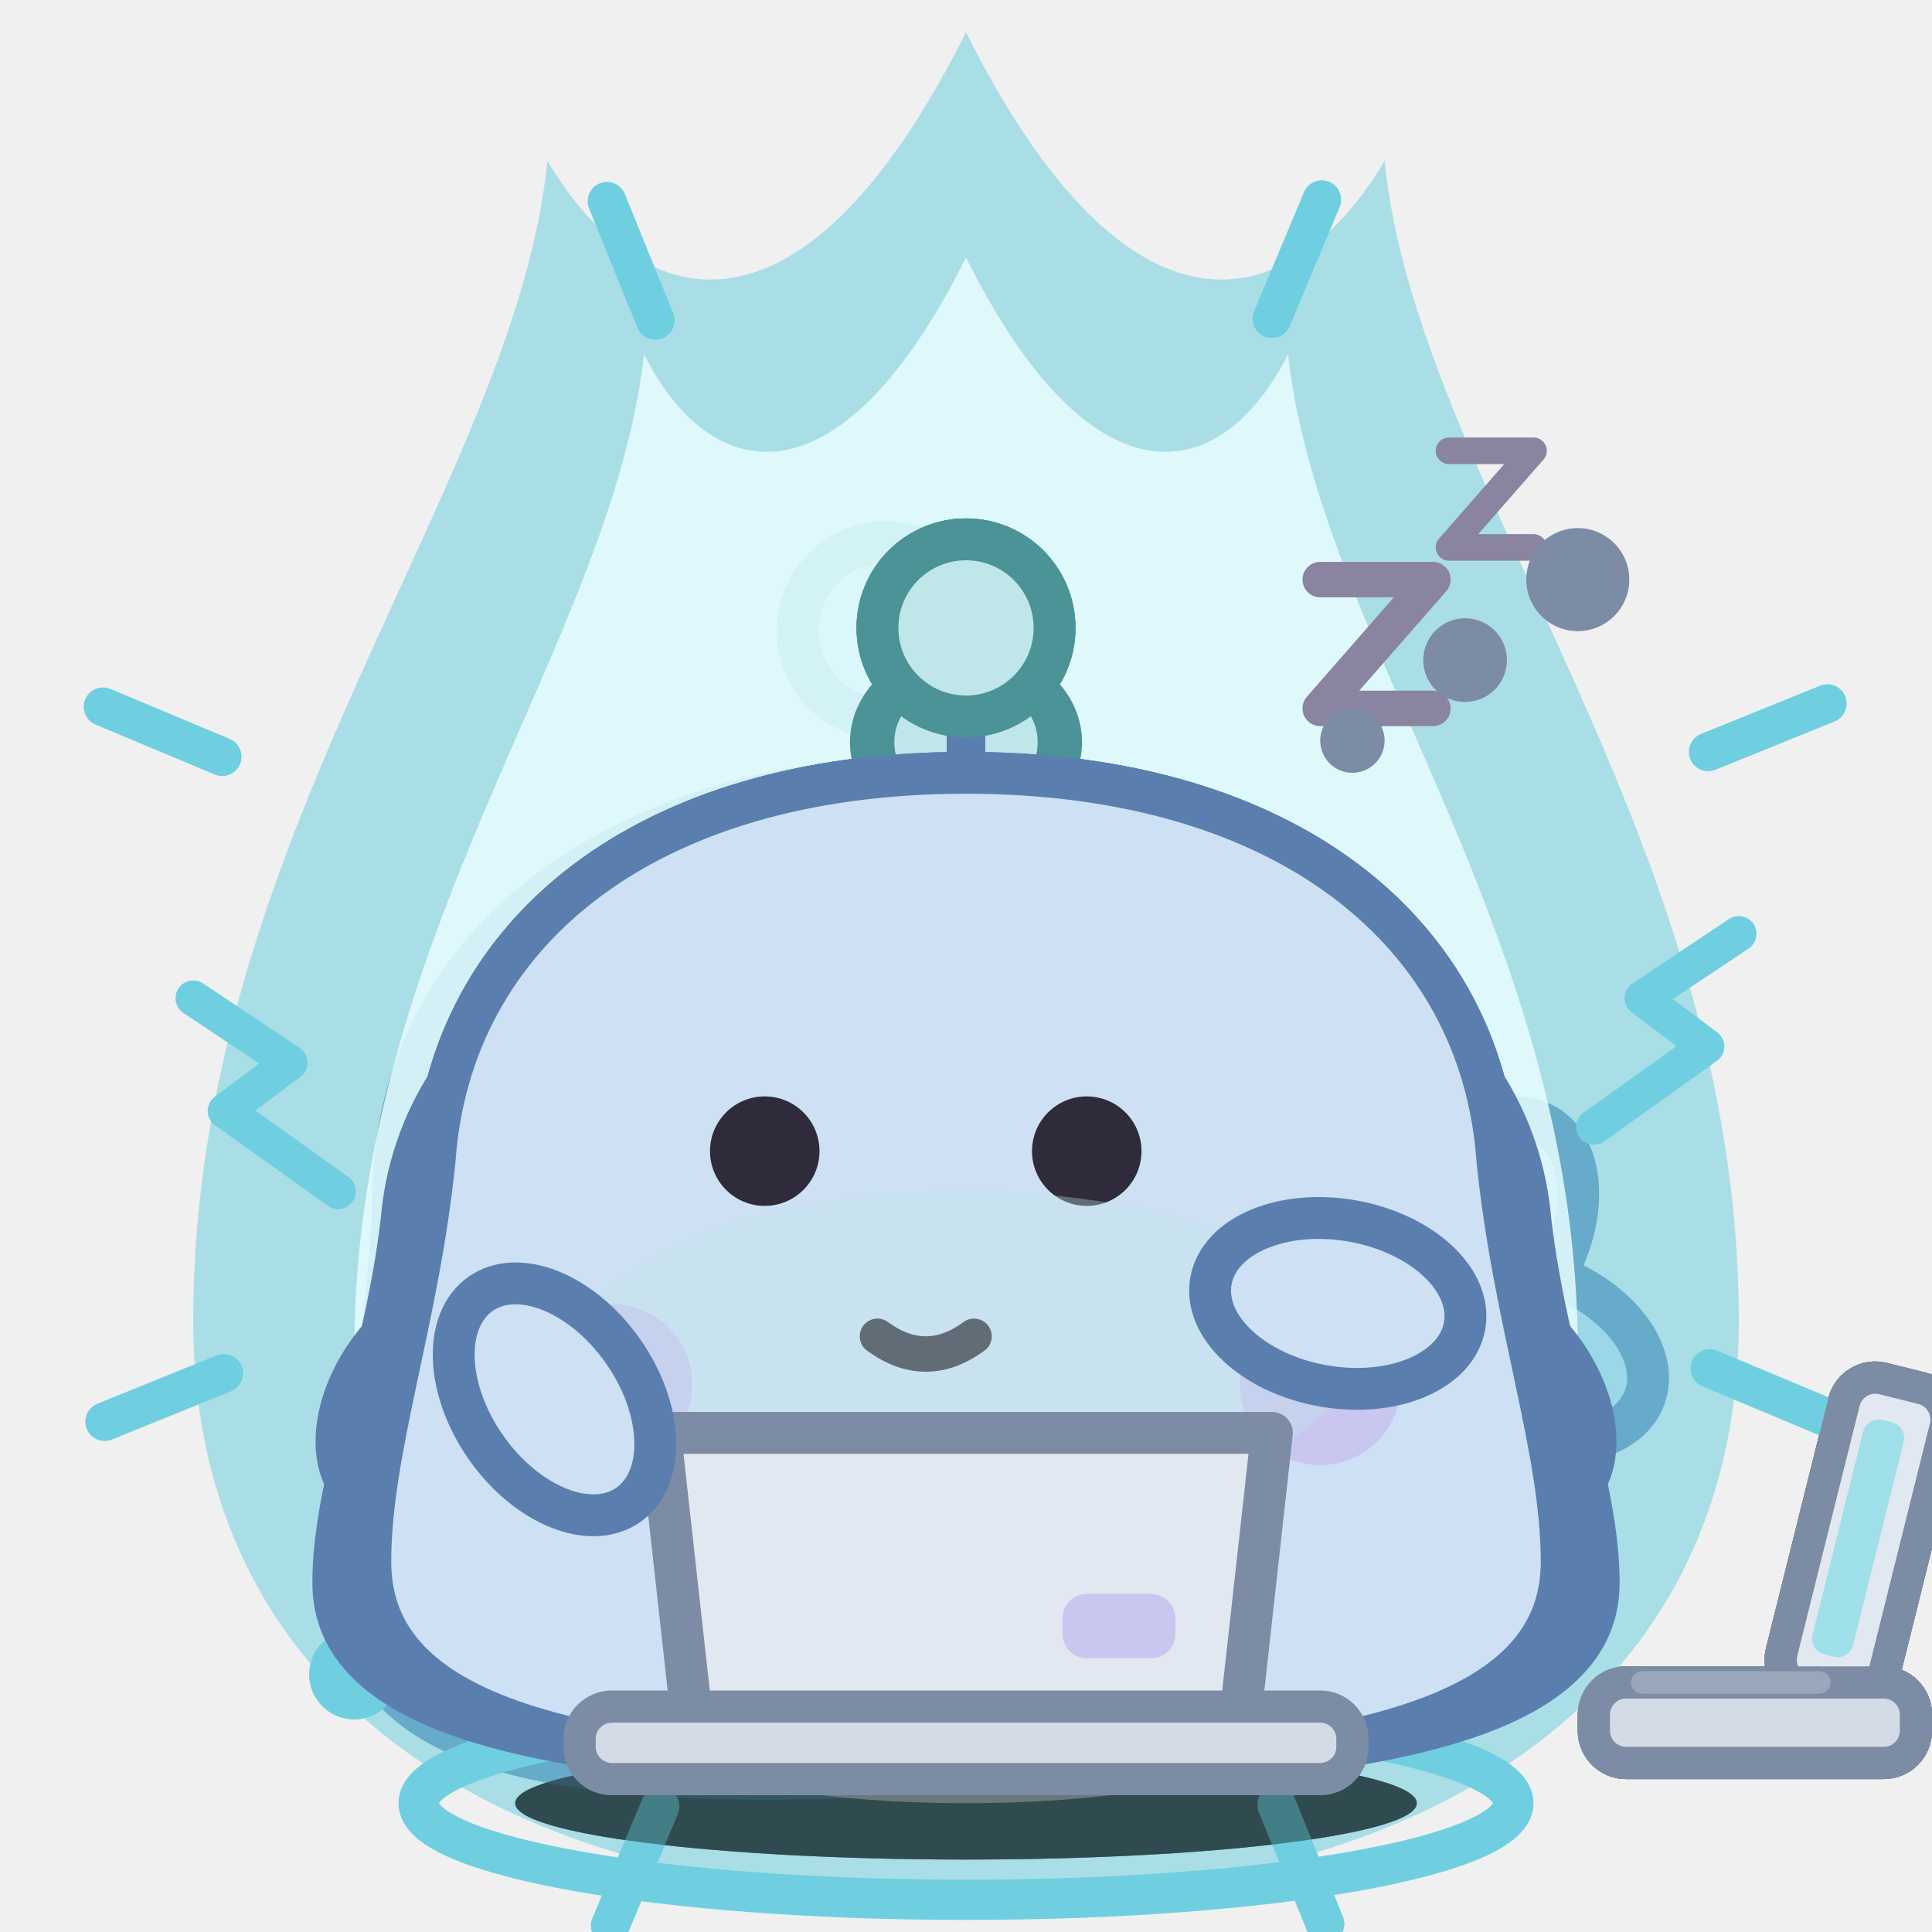
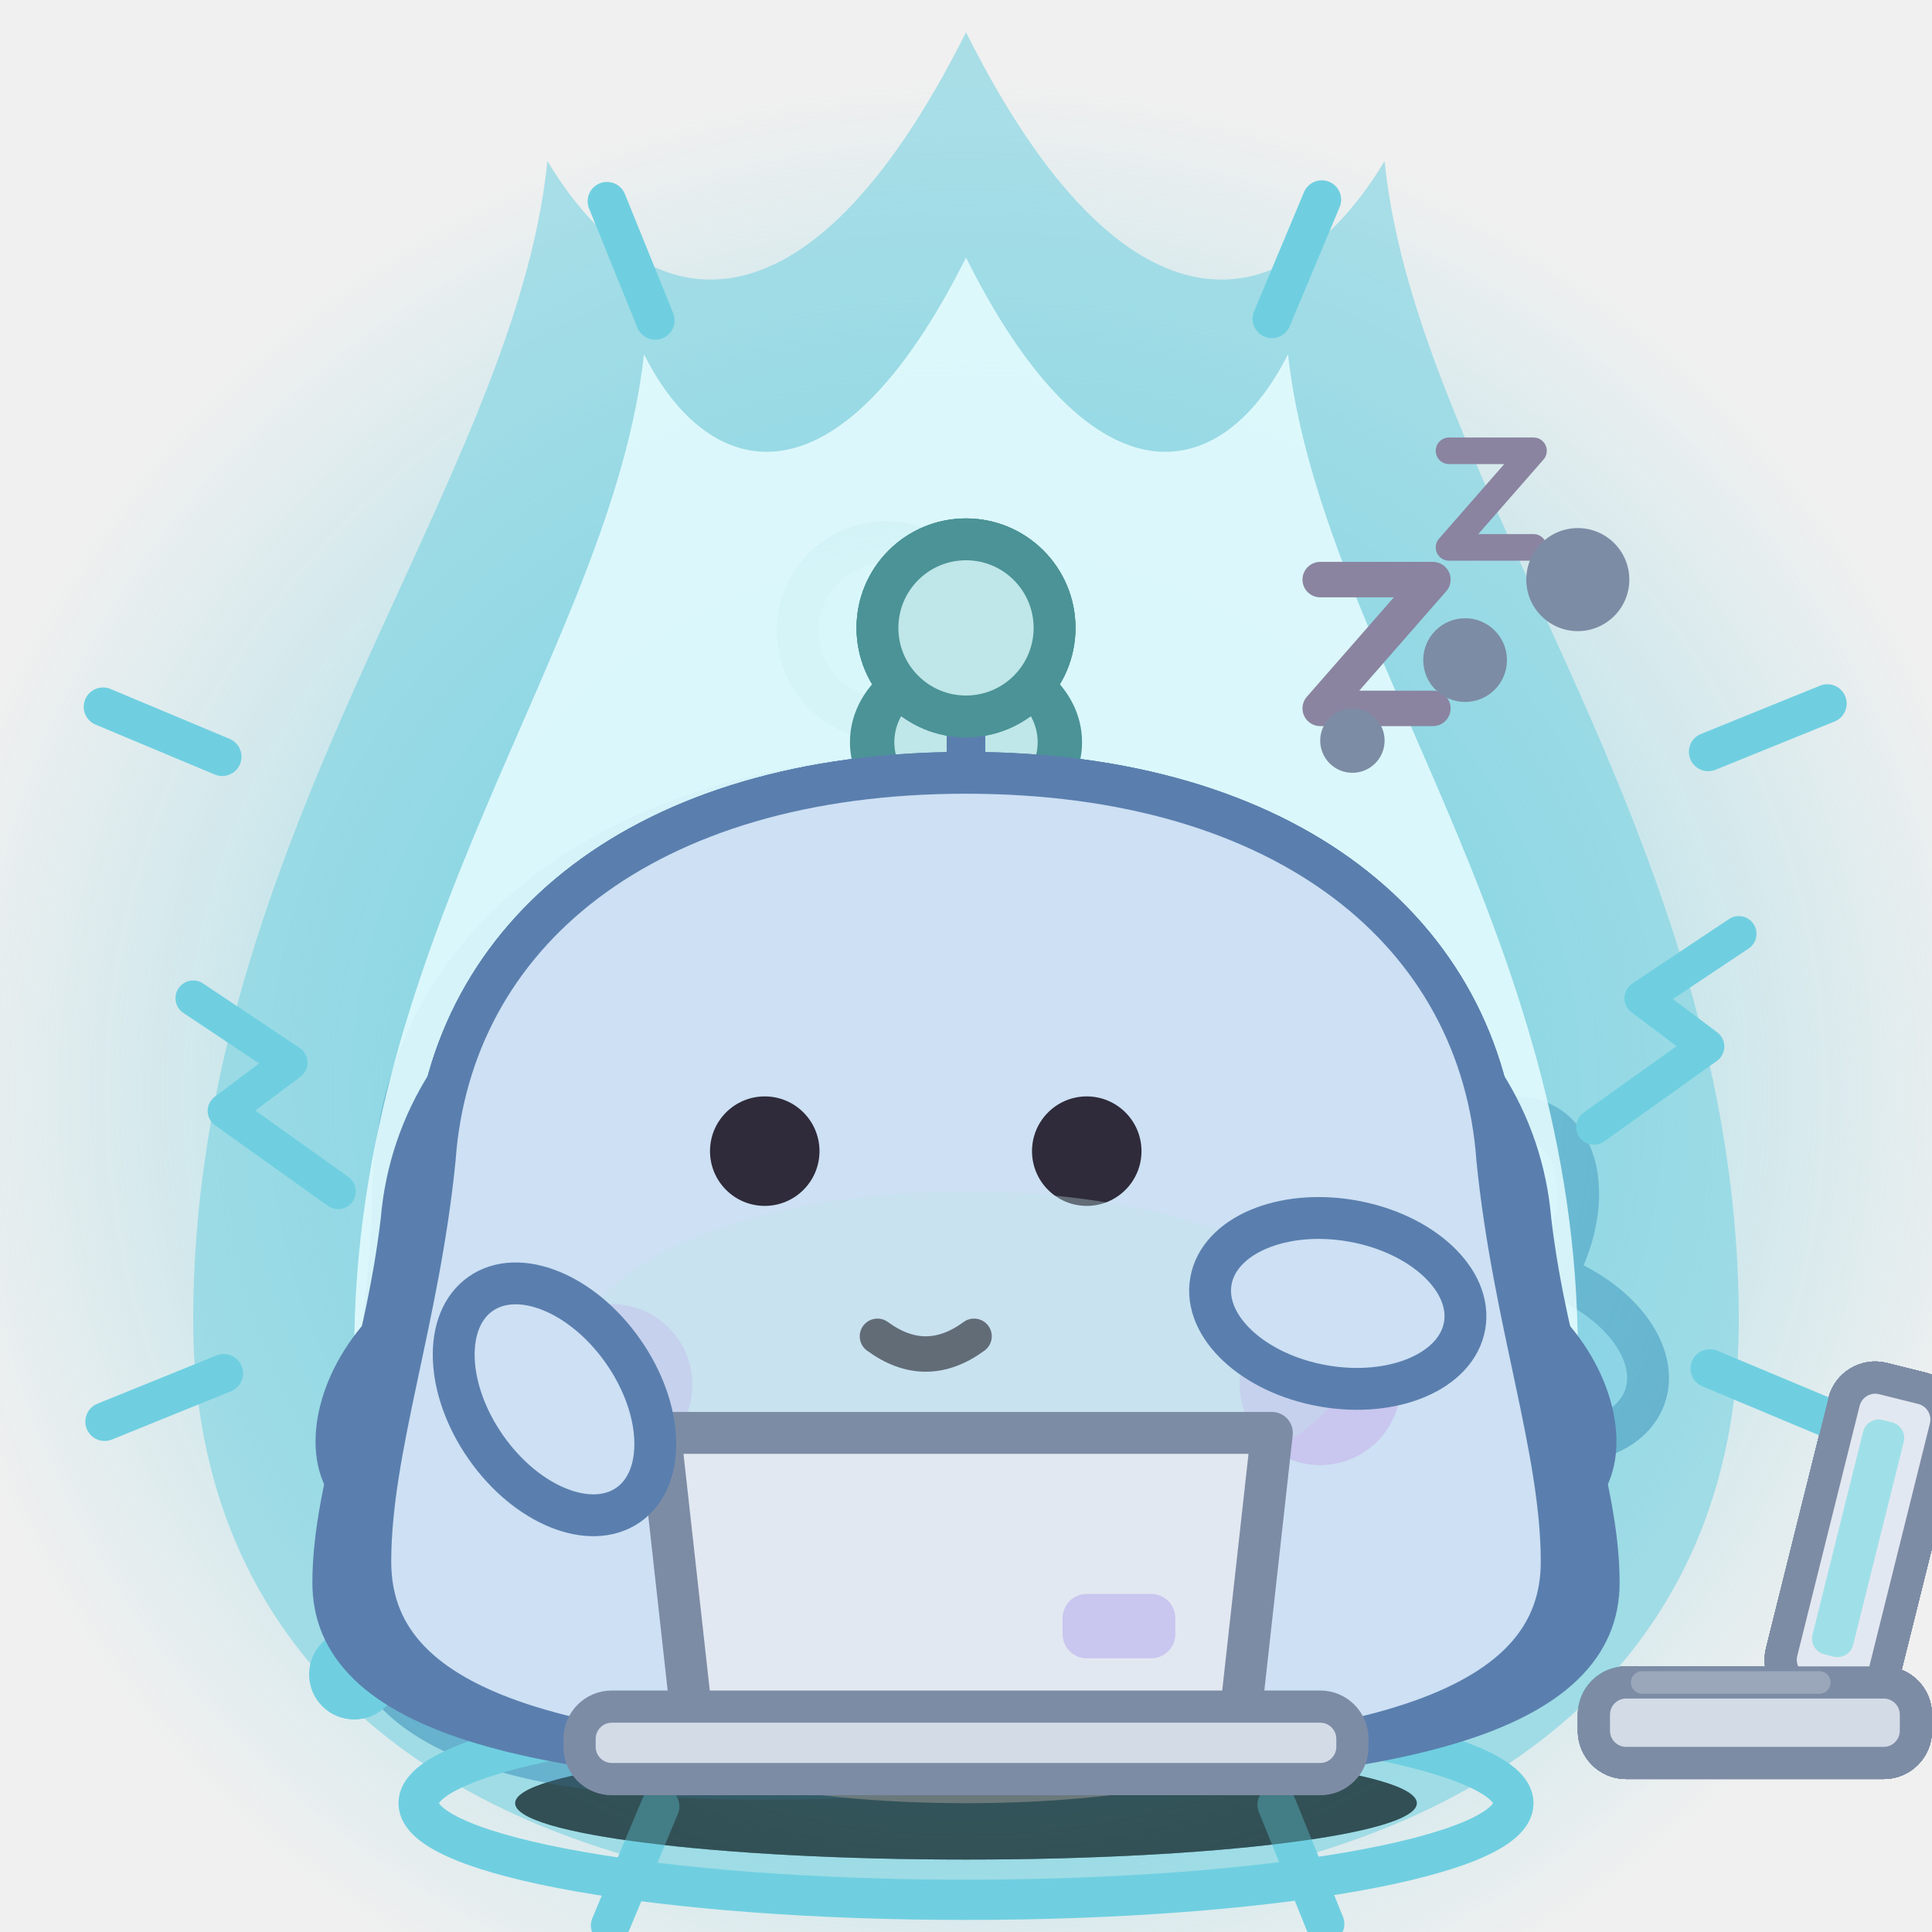
<svg class="pet" data-pet="kip" viewBox="0 0 120 120" aria-hidden="true" focusable="false">
  <g class="ps ps-idle_a">
    <g>
      <ellipse cx="60" cy="112" rx="28" ry="3.5" fill="#000" opacity=".16" />
    </g>
    <g>
      <g transform="rotate(14 116 106)">
        <rect x="110" y="86" width="6.5" height="20" rx="2" fill="#e2e8f1" stroke="#7d8ca5" stroke-width="2" />
        <rect x="111.6" y="88.5" width="2.6" height="15" rx="1" fill="#9fe0e8" />
      </g>
      <rect x="99" y="104.5" width="20" height="5" rx="2" fill="#d3dbe7" stroke="#7d8ca5" stroke-width="2" stroke-linejoin="round" />
      <path d="M102 104.5h11" stroke="#9aa7bb" stroke-width="1.4" stroke-linecap="round" />
    </g>
    <g class="a4">
      <g>
        <g transform="rotate(30 31 82)">
          <ellipse cx="31" cy="88" rx="5.2" ry="8" fill="#cde0f4" stroke="#5a7fae" stroke-width="2.6" stroke-linejoin="round" stroke-linecap="round" />
        </g>
      </g>
      <g>
        <g transform="rotate(-30 89 82)">
          <ellipse cx="89" cy="88" rx="5.2" ry="8" fill="#cde0f4" stroke="#5a7fae" stroke-width="2.6" stroke-linejoin="round" stroke-linecap="round" />
        </g>
      </g>
      <path d="M60 48C80 48 92 58 93 72C94 82 97 90 97 97C97 106 86 110 60 110C34 110 23 106 23 97C23 90 26 82 27 72C28 58 40 48 60 48Z" fill="#cde0f4" stroke="#5a7fae" stroke-width="2.6" stroke-linejoin="round" stroke-linecap="round" />
      <path d="M60 48V43" stroke="#5a7fae" stroke-width="2.4" stroke-linecap="round" />
      <circle cx="60" cy="39" r="5.5" fill="#bfe6e8" stroke="#4b9397" stroke-width="2.6" stroke-linejoin="round" stroke-linecap="round" />
      <circle cx="38" cy="86" r="5" fill="#c9c6ef" />
      <circle cx="82" cy="86" r="5" fill="#c9c6ef" />
      <g class="a56">
        <g class="a5">
          <circle cx="50" cy="74" r="3.4" fill="#2f2b3a" />
          <circle cx="70" cy="74" r="3.4" fill="#2f2b3a" />
        </g>
      </g>
      <path d="M57 83q3 2.2 6 0" fill="none" stroke="#2f2b3a" stroke-width="2.2" stroke-linecap="round" />
    </g>
  </g>
  <g class="ps ps-idle_b">
    <g>
      <ellipse cx="60" cy="112" rx="28" ry="3.5" fill="#000" opacity=".16" />
    </g>
    <g>
      <g transform="rotate(14 116 106)">
        <rect x="110" y="86" width="6.5" height="20" rx="2" fill="#e2e8f1" stroke="#7d8ca5" stroke-width="2" />
        <rect x="111.6" y="88.5" width="2.6" height="15" rx="1" fill="#9fe0e8" />
      </g>
      <rect x="99" y="104.5" width="20" height="5" rx="2" fill="#d3dbe7" stroke="#7d8ca5" stroke-width="2" stroke-linejoin="round" />
      <path d="M102 104.5h11" stroke="#9aa7bb" stroke-width="1.4" stroke-linecap="round" />
    </g>
    <g class="a6">
      <g class="a26">
        <g transform="rotate(30 31 82)">
          <ellipse cx="31" cy="88" rx="5.2" ry="8" fill="#cde0f4" stroke="#5a7fae" stroke-width="2.6" stroke-linejoin="round" stroke-linecap="round" />
        </g>
      </g>
      <g class="a27">
        <g transform="rotate(-30 89 82)">
          <ellipse cx="89" cy="88" rx="5.2" ry="8" fill="#cde0f4" stroke="#5a7fae" stroke-width="2.6" stroke-linejoin="round" stroke-linecap="round" />
        </g>
      </g>
      <path d="M60 48C80 48 92 58 93 72C94 82 97 90 97 97C97 106 86 110 60 110C34 110 23 106 23 97C23 90 26 82 27 72C28 58 40 48 60 48Z" fill="#cde0f4" stroke="#5a7fae" stroke-width="2.6" stroke-linejoin="round" stroke-linecap="round" />
      <path d="M60 48V43" stroke="#5a7fae" stroke-width="2.4" stroke-linecap="round" />
      <circle cx="60" cy="39" r="5.5" fill="#bfe6e8" stroke="#4b9397" stroke-width="2.6" stroke-linejoin="round" stroke-linecap="round" />
      <circle cx="38" cy="86" r="5" fill="#c9c6ef" />
      <circle cx="82" cy="86" r="5" fill="#c9c6ef" />
      <g class="a57">
        <g>
          <circle cx="50" cy="74" r="3.4" fill="#2f2b3a" />
          <circle cx="70" cy="74" r="3.4" fill="#2f2b3a" />
        </g>
      </g>
      <path d="M57 83q3 2.2 6 0" fill="none" stroke="#2f2b3a" stroke-width="2.2" stroke-linecap="round" />
    </g>
  </g>
  <g class="ps ps-idle_c">
    <g class="a10">
      <ellipse cx="60" cy="112" rx="28" ry="3.5" fill="#000" opacity=".16" />
    </g>
    <g>
      <g transform="rotate(14 116 106)">
        <rect x="110" y="86" width="6.5" height="20" rx="2" fill="#e2e8f1" stroke="#7d8ca5" stroke-width="2" />
        <rect x="111.6" y="88.5" width="2.6" height="15" rx="1" fill="#9fe0e8" />
      </g>
      <rect x="99" y="104.5" width="20" height="5" rx="2" fill="#d3dbe7" stroke="#7d8ca5" stroke-width="2" stroke-linejoin="round" />
      <path d="M102 104.5h11" stroke="#9aa7bb" stroke-width="1.4" stroke-linecap="round" />
    </g>
    <g class="a9">
      <g>
        <g transform="rotate(30 31 82)">
          <ellipse cx="31" cy="88" rx="5.2" ry="8" fill="#cde0f4" stroke="#5a7fae" stroke-width="2.6" stroke-linejoin="round" stroke-linecap="round" />
        </g>
      </g>
      <g>
        <g transform="rotate(-30 89 82)">
          <ellipse cx="89" cy="88" rx="5.2" ry="8" fill="#cde0f4" stroke="#5a7fae" stroke-width="2.6" stroke-linejoin="round" stroke-linecap="round" />
        </g>
      </g>
      <path d="M60 48C80 48 92 58 93 72C94 82 97 90 97 97C97 106 86 110 60 110C34 110 23 106 23 97C23 90 26 82 27 72C28 58 40 48 60 48Z" fill="#cde0f4" stroke="#5a7fae" stroke-width="2.6" stroke-linejoin="round" stroke-linecap="round" />
      <path d="M60 48V43" stroke="#5a7fae" stroke-width="2.4" stroke-linecap="round" />
      <circle cx="60" cy="39" r="5.5" fill="#bfe6e8" stroke="#4b9397" stroke-width="2.6" stroke-linejoin="round" stroke-linecap="round" />
      <circle cx="38" cy="86" r="5" fill="#c9c6ef" />
      <circle cx="82" cy="86" r="5" fill="#c9c6ef" />
      <g class="a56">
        <g>
          <circle cx="50" cy="74" r="3.4" fill="#2f2b3a" />
          <circle cx="70" cy="74" r="3.4" fill="#2f2b3a" />
        </g>
      </g>
      <path d="M57 83q3 2.2 6 0" fill="none" stroke="#2f2b3a" stroke-width="2.2" stroke-linecap="round" />
    </g>
  </g>
  <g class="ps ps-idle_d">
    <g>
      <ellipse cx="60" cy="112" rx="28" ry="3.5" fill="#000" opacity=".16" />
    </g>
    <g class="a28">
      <g transform="rotate(14 116 106)">
        <rect x="110" y="86" width="6.5" height="20" rx="2" fill="#e2e8f1" stroke="#7d8ca5" stroke-width="2" />
        <rect x="111.6" y="88.5" width="2.6" height="15" rx="1" fill="#9fe0e8" />
      </g>
      <rect x="99" y="104.5" width="20" height="5" rx="2" fill="#d3dbe7" stroke="#7d8ca5" stroke-width="2" stroke-linejoin="round" />
      <path d="M102 104.5h11" stroke="#9aa7bb" stroke-width="1.4" stroke-linecap="round" />
    </g>
    <g class="a11">
      <g>
        <g transform="rotate(30 31 82)">
          <ellipse cx="31" cy="88" rx="5.2" ry="8" fill="#cde0f4" stroke="#5a7fae" stroke-width="2.6" stroke-linejoin="round" stroke-linecap="round" />
        </g>
      </g>
      <g class="a25">
        <g transform="rotate(-30 89 82)">
          <ellipse cx="89" cy="88" rx="5.2" ry="8" fill="#cde0f4" stroke="#5a7fae" stroke-width="2.6" stroke-linejoin="round" stroke-linecap="round" />
        </g>
      </g>
      <path d="M60 48C80 48 92 58 93 72C94 82 97 90 97 97C97 106 86 110 60 110C34 110 23 106 23 97C23 90 26 82 27 72C28 58 40 48 60 48Z" fill="#cde0f4" stroke="#5a7fae" stroke-width="2.6" stroke-linejoin="round" stroke-linecap="round" />
      <path d="M60 48V43" stroke="#5a7fae" stroke-width="2.4" stroke-linecap="round" />
      <circle cx="60" cy="39" r="5.5" fill="#bfe6e8" stroke="#4b9397" stroke-width="2.6" stroke-linejoin="round" stroke-linecap="round" />
      <circle cx="38" cy="86" r="5" fill="#c9c6ef" />
      <circle cx="82" cy="86" r="5" fill="#c9c6ef" />
      <g class="a58">
        <g>
          <circle cx="53" cy="76" r="3.4" fill="#2f2b3a" />
          <circle cx="73" cy="76" r="3.4" fill="#2f2b3a" />
        </g>
      </g>
      <path d="M60 83q3 2.2 6 0" fill="none" stroke="#2f2b3a" stroke-width="2.2" stroke-linecap="round" />
    </g>
  </g>
  <g class="ps ps-curious">
    <g>
      <ellipse cx="60" cy="112" rx="28" ry="3.5" fill="#000" opacity=".16" />
    </g>
    <g>
      <g transform="rotate(14 116 106)">
        <rect x="110" y="86" width="6.5" height="20" rx="2" fill="#e2e8f1" stroke="#7d8ca5" stroke-width="2" />
        <rect x="111.6" y="88.5" width="2.6" height="15" rx="1" fill="#9fe0e8" />
      </g>
      <rect x="99" y="104.5" width="20" height="5" rx="2" fill="#d3dbe7" stroke="#7d8ca5" stroke-width="2" stroke-linejoin="round" />
      <path d="M102 104.5h11" stroke="#9aa7bb" stroke-width="1.4" stroke-linecap="round" />
    </g>
    <g class="a13">
      <g>
        <g transform="rotate(30 31 82)">
          <ellipse cx="31" cy="88" rx="5.2" ry="8" fill="#cde0f4" stroke="#5a7fae" stroke-width="2.6" stroke-linejoin="round" stroke-linecap="round" />
        </g>
      </g>
      <path d="M60 48C80 48 92 58 93 72C94 82 97 90 97 97C97 106 86 110 60 110C34 110 23 106 23 97C23 90 26 82 27 72C28 58 40 48 60 48Z" fill="#cde0f4" stroke="#5a7fae" stroke-width="2.6" stroke-linejoin="round" stroke-linecap="round" />
      <path d="M60 48V43" stroke="#5a7fae" stroke-width="2.4" stroke-linecap="round" />
      <circle cx="60" cy="39" r="5.5" fill="#bfe6e8" stroke="#4b9397" stroke-width="2.6" stroke-linejoin="round" stroke-linecap="round" />
      <circle cx="38" cy="86" r="5" fill="#c9c6ef" />
      <circle cx="82" cy="86" r="5" fill="#c9c6ef" />
      <g class="a59">
        <g>
          <circle cx="52.5" cy="72" r="3.4" fill="#2f2b3a" />
          <circle cx="72.5" cy="72" r="3.4" fill="#2f2b3a" />
        </g>
      </g>
      <path d="M59.5 83q3 2.2 6 0" fill="none" stroke="#2f2b3a" stroke-width="2.2" stroke-linecap="round" />
      <g>
        <g transform="rotate(-70 89 82)">
          <ellipse cx="89" cy="88" rx="5.2" ry="8" fill="#cde0f4" stroke="#5a7fae" stroke-width="2.6" stroke-linejoin="round" stroke-linecap="round" />
        </g>
      </g>
    </g>
  </g>
  <g class="ps ps-helper">
    <g>
      <ellipse cx="60" cy="112" rx="28" ry="3.5" fill="#000" opacity=".16" />
    </g>
    <g>
      <g transform="rotate(14 116 106)">
        <rect x="110" y="86" width="6.5" height="20" rx="2" fill="#e2e8f1" stroke="#7d8ca5" stroke-width="2" />
        <rect x="111.6" y="88.5" width="2.6" height="15" rx="1" fill="#9fe0e8" />
      </g>
      <rect x="99" y="104.5" width="20" height="5" rx="2" fill="#d3dbe7" stroke="#7d8ca5" stroke-width="2" stroke-linejoin="round" />
      <path d="M102 104.5h11" stroke="#9aa7bb" stroke-width="1.4" stroke-linecap="round" />
    </g>
    <g class="a14">
      <g>
        <g transform="rotate(30 31 82)">
          <ellipse cx="31" cy="88" rx="5.2" ry="8" fill="#cde0f4" stroke="#5a7fae" stroke-width="2.6" stroke-linejoin="round" stroke-linecap="round" />
        </g>
      </g>
      <path d="M60 48C80 48 92 58 93 72C94 82 97 90 97 97C97 106 86 110 60 110C34 110 23 106 23 97C23 90 26 82 27 72C28 58 40 48 60 48Z" fill="#cde0f4" stroke="#5a7fae" stroke-width="2.6" stroke-linejoin="round" stroke-linecap="round" />
      <path d="M60 48V43" stroke="#5a7fae" stroke-width="2.4" stroke-linecap="round" />
      <circle cx="60" cy="39" r="5.5" fill="#bfe6e8" stroke="#4b9397" stroke-width="2.6" stroke-linejoin="round" stroke-linecap="round" />
      <circle cx="38" cy="86" r="5" fill="#c9c6ef" />
      <circle cx="82" cy="86" r="5" fill="#c9c6ef" />
      <g class="a60">
        <g>
          <circle cx="52.5" cy="71.5" r="3.4" fill="#2f2b3a" />
          <circle cx="72.5" cy="71.5" r="3.4" fill="#2f2b3a" />
        </g>
      </g>
      <path d="M59.5 83q3 2.2 6 0" fill="none" stroke="#2f2b3a" stroke-width="2.2" stroke-linecap="round" />
      <g class="a29">
        <g transform="rotate(-150 89 82)">
          <ellipse cx="89" cy="88" rx="5.2" ry="8" fill="#cde0f4" stroke="#5a7fae" stroke-width="2.6" stroke-linejoin="round" stroke-linecap="round" />
        </g>
      </g>
    </g>
  </g>
  <g class="ps ps-sleepy">
    <g>
      <ellipse cx="60" cy="112" rx="28" ry="3.5" fill="#000" opacity=".16" />
    </g>
    <g>
      <g transform="rotate(14 116 106)">
        <rect x="110" y="86" width="6.5" height="20" rx="2" fill="#e2e8f1" stroke="#7d8ca5" stroke-width="2" />
        <rect x="111.6" y="88.5" width="2.6" height="15" rx="1" fill="#9fe0e8" />
      </g>
      <rect x="99" y="104.5" width="20" height="5" rx="2" fill="#d3dbe7" stroke="#7d8ca5" stroke-width="2" stroke-linejoin="round" />
      <path d="M102 104.5h11" stroke="#9aa7bb" stroke-width="1.4" stroke-linecap="round" />
    </g>
    <g class="a16">
      <g transform="rotate(-4 60 110)">
        <g>
          <g transform="rotate(20 31 82)">
            <ellipse cx="31" cy="88" rx="5.2" ry="8" fill="#cde0f4" stroke="#5a7fae" stroke-width="2.6" stroke-linejoin="round" stroke-linecap="round" />
          </g>
        </g>
        <g>
          <g transform="rotate(-20 89 82)">
            <ellipse cx="89" cy="88" rx="5.2" ry="8" fill="#cde0f4" stroke="#5a7fae" stroke-width="2.6" stroke-linejoin="round" stroke-linecap="round" />
          </g>
        </g>
        <path d="M60 48C80 48 92 58 93 72C94 82 97 90 97 97C97 106 86 110 60 110C34 110 23 106 23 97C23 90 26 82 27 72C28 58 40 48 60 48Z" fill="#cde0f4" stroke="#5a7fae" stroke-width="2.6" stroke-linejoin="round" stroke-linecap="round" />
        <path d="M60 48V43" stroke="#5a7fae" stroke-width="2.4" stroke-linecap="round" />
        <circle cx="60" cy="39" r="5.5" fill="#bfe6e8" stroke="#4b9397" stroke-width="2.6" stroke-linejoin="round" stroke-linecap="round" />
        <circle cx="38" cy="86" r="5" fill="#c9c6ef" />
        <circle cx="82" cy="86" r="5" fill="#c9c6ef" />
        <path d="M46 76q4 3 8 0M66 76q4 3 8 0" fill="none" stroke="#2f2b3a" stroke-width="2.8" stroke-linecap="round" />
        <path d="M58 84h4" stroke="#2f2b3a" stroke-width="2.2" stroke-linecap="round" />
      </g>
    </g>
  </g>
  <g class="ps ps-celebrate">
    <g class="fx">
+       <defs>
+         <radialGradient id="qglow-6fcfe0">
+           <stop offset=".45" stop-color="#6fcfe0" stop-opacity=".5" />
+           <stop offset="1" stop-color="#6fcfe0" stop-opacity="0" />
+         </radialGradient>
+       </defs>
      <g class="a40">
+         <ellipse cx="60" cy="68" rx="66" ry="64" fill="url(#qglow-6fcfe0)" />
        <g class="a41">
          <path d="M60 2C70 22 80 20 86 10C88 30 108 52 108 82C108 106 88 118 60 118C32 118 12 106 12 82C12 52 32 30 34 10C40 20 50 22 60 2Z" fill="#6fcfe0" opacity=".55" />
          <path d="M60 16C68 32 76 30 80 22C82 40 98 58 98 84C98 104 82 112 60 112C38 112 22 104 22 84C22 58 38 40 40 22C44 30 52 32 60 16Z" fill="#e8fdff" opacity=".85" />
        </g>
      </g>
      <g class="a42">
        <ellipse cx="60" cy="112" rx="34" ry="6" fill="none" stroke="#6fcfe0" stroke-width="2.5" />
      </g>
    </g>
    <g class="a18">
      <ellipse cx="60" cy="112" rx="28" ry="3.5" fill="#000" opacity=".16" />
    </g>
    <g class="a17">
      <g>
        <g transform="rotate(38 31 82)">
          <ellipse cx="31" cy="88" rx="5.2" ry="8" fill="#cde0f4" stroke="#5a7fae" stroke-width="2.6" stroke-linejoin="round" stroke-linecap="round" />
        </g>
      </g>
      <g>
        <g transform="rotate(-38 89 82)">
          <ellipse cx="89" cy="88" rx="5.2" ry="8" fill="#cde0f4" stroke="#5a7fae" stroke-width="2.6" stroke-linejoin="round" stroke-linecap="round" />
        </g>
      </g>
      <path d="M60 48C80 48 92 58 93 72C94 82 97 90 97 97C97 106 86 110 60 110C34 110 23 106 23 97C23 90 26 82 27 72C28 58 40 48 60 48Z" fill="#cde0f4" stroke="#5a7fae" stroke-width="2.6" stroke-linejoin="round" stroke-linecap="round" />
      <path d="M60 48V43" stroke="#5a7fae" stroke-width="2.4" stroke-linecap="round" />
      <circle cx="60" cy="39" r="5.5" fill="#bfe6e8" stroke="#4b9397" stroke-width="2.6" stroke-linejoin="round" stroke-linecap="round" />
      <circle cx="38" cy="86" r="5" fill="#c9c6ef" />
      <circle cx="82" cy="86" r="5" fill="#c9c6ef" />
      <path d="M60 48C80 48 92 58 93 72C94 82 97 90 97 97C97 106 86 110 60 110C34 110 23 106 23 97C23 90 26 82 27 72C28 58 40 48 60 48Z" fill="#fff" opacity="0" class="a39" />
      <circle cx="50" cy="74" r="3.6" fill="#2f2b3a" />
      <circle cx="70" cy="74" r="3.6" fill="#2f2b3a" />
      <path d="M45 66l8 3M75 66l-8 3" stroke="#2f2b3a" stroke-width="2.6" stroke-linecap="round" />
      <path d="M54 83q6 6.5 12 0z" fill="#2f2b3a" />
    </g>
    <g class="fx">
      <g class="a51">
        <line x1="106.2" y1="85.0" x2="113.6" y2="88.1" stroke="#6fcfe0" stroke-width="2.4" stroke-linecap="round" />
        <line x1="79.3" y1="112.1" x2="82.3" y2="119.5" stroke="#6fcfe0" stroke-width="2.4" stroke-linecap="round" />
        <line x1="41.0" y1="112.2" x2="37.9" y2="119.6" stroke="#6fcfe0" stroke-width="2.4" stroke-linecap="round" />
        <line x1="13.9" y1="85.3" x2="6.5" y2="88.3" stroke="#6fcfe0" stroke-width="2.4" stroke-linecap="round" />
        <line x1="13.8" y1="47.0" x2="6.4" y2="43.9" stroke="#6fcfe0" stroke-width="2.4" stroke-linecap="round" />
        <line x1="40.7" y1="19.9" x2="37.7" y2="12.5" stroke="#6fcfe0" stroke-width="2.4" stroke-linecap="round" />
        <line x1="79.0" y1="19.8" x2="82.1" y2="12.4" stroke="#6fcfe0" stroke-width="2.4" stroke-linecap="round" />
        <line x1="106.1" y1="46.7" x2="113.5" y2="43.7" stroke="#6fcfe0" stroke-width="2.4" stroke-linecap="round" />
      </g>
      <g class="a52">
        <path d="M12 62l6 4-4 3 7 5" fill="none" stroke="#6fcfe0" stroke-width="2.2" stroke-linecap="round" stroke-linejoin="round" class="a49" />
        <path d="M108 58l-6 4 4 3-7 5" fill="none" stroke="#6fcfe0" stroke-width="2.2" stroke-linecap="round" stroke-linejoin="round" class="a50" />
        <circle cx="22" cy="104" r="2.8" fill="#6fcfe0" class="a43" />
        <circle cx="36" cy="96" r="2" fill="#b9b4ef" class="a44" />
        <circle cx="50" cy="108" r="2.8" fill="#6fcfe0" class="a45" />
        <circle cx="70" cy="100" r="2" fill="#b9b4ef" class="a46" />
        <circle cx="84" cy="106" r="2.8" fill="#6fcfe0" class="a47" />
        <circle cx="98" cy="94" r="2" fill="#b9b4ef" class="a48" />
      </g>
    </g>
  </g>
  <g class="ps ps-asleep">
    <g>
      <ellipse cx="60" cy="112" rx="28" ry="3.5" fill="#000" opacity=".16" />
    </g>
    <g>
      <g transform="rotate(14 116 106)">
        <rect x="110" y="86" width="6.5" height="20" rx="2" fill="#e2e8f1" stroke="#7d8ca5" stroke-width="2" />
        <rect x="111.6" y="88.5" width="2.6" height="15" rx="1" fill="#9fe0e8" />
      </g>
      <rect x="99" y="104.5" width="20" height="5" rx="2" fill="#d3dbe7" stroke="#7d8ca5" stroke-width="2" stroke-linejoin="round" />
      <path d="M102 104.5h11" stroke="#9aa7bb" stroke-width="1.4" stroke-linecap="round" />
    </g>
    <g class="a19">
      <g transform="translate(60 110) scale(1.06 0.9) translate(-60 -110)">
        <g>
          <g transform="rotate(15 31 82)">
            <ellipse cx="31" cy="88" rx="5.2" ry="8" fill="#cde0f4" stroke="#5a7fae" stroke-width="2.6" stroke-linejoin="round" stroke-linecap="round" />
          </g>
        </g>
        <g>
          <g transform="rotate(-15 89 82)">
            <ellipse cx="89" cy="88" rx="5.2" ry="8" fill="#cde0f4" stroke="#5a7fae" stroke-width="2.6" stroke-linejoin="round" stroke-linecap="round" />
          </g>
        </g>
        <path d="M60 48C80 48 92 58 93 72C94 82 97 90 97 97C97 106 86 110 60 110C34 110 23 106 23 97C23 90 26 82 27 72C28 58 40 48 60 48Z" fill="#cde0f4" stroke="#5a7fae" stroke-width="2.6" stroke-linejoin="round" stroke-linecap="round" />
        <path d="M60 48V43" stroke="#5a7fae" stroke-width="2.4" stroke-linecap="round" />
        <circle cx="60" cy="39" r="5.5" fill="#bfe6e8" stroke="#4b9397" stroke-width="2.6" stroke-linejoin="round" stroke-linecap="round" />
        <circle cx="38" cy="86" r="5" fill="#c9c6ef" />
        <circle cx="82" cy="86" r="5" fill="#c9c6ef" />
        <path d="M46 76q4 3 8 0M66 76q4 3 8 0" fill="none" stroke="#2f2b3a" stroke-width="2.8" stroke-linecap="round" />
        <path d="M58 84h4" stroke="#2f2b3a" stroke-width="2.2" stroke-linecap="round" />
      </g>
    </g>
    <g transform="translate(82 36) scale(1)">
      <path d="M0 0h7l-7 8h7" fill="none" stroke="#8a84a0" stroke-width="2.2" stroke-linecap="round" stroke-linejoin="round" class="a53" />
    </g>
    <g transform="translate(90 28) scale(0.75)">
      <path d="M0 0h7l-7 8h7" fill="none" stroke="#8a84a0" stroke-width="2.2" stroke-linecap="round" stroke-linejoin="round" class="a54" />
    </g>
  </g>
  <g class="ps ps-working">
    <g>
      <ellipse cx="60" cy="112" rx="28" ry="3.5" fill="#000" opacity=".16" />
    </g>
    <g class="a20">
      <path d="M60 48C80 48 92 58 93 72C94 82 97 90 97 97C97 106 86 110 60 110C34 110 23 106 23 97C23 90 26 82 27 72C28 58 40 48 60 48Z" fill="#cde0f4" stroke="#5a7fae" stroke-width="2.6" stroke-linejoin="round" stroke-linecap="round" />
      <path d="M60 48V43" stroke="#5a7fae" stroke-width="2.4" stroke-linecap="round" />
      <circle cx="60" cy="39" r="5.5" fill="#bfe6e8" stroke="#4b9397" stroke-width="2.6" stroke-linejoin="round" stroke-linecap="round" />
      <circle cx="38" cy="86" r="5" fill="#c9c6ef" />
      <circle cx="82" cy="86" r="5" fill="#c9c6ef" />
      <g class="a61">
        <g>
          <circle cx="50" cy="77" r="3.4" fill="#2f2b3a" />
          <circle cx="70" cy="77" r="3.4" fill="#2f2b3a" />
        </g>
      </g>
      <path d="M58 84h4" stroke="#2f2b3a" stroke-width="2.2" stroke-linecap="round" />
      <ellipse cx="60" cy="84" rx="24" ry="10" fill="#bfe6e8" opacity=".35" class="a30" />
      <path d="M41 89h38l-2 18h-34z" fill="#e2e8f1" stroke="#7d8ca5" stroke-width="2.6" stroke-linejoin="round" stroke-linecap="round" />
      <rect x="66" y="99" width="7" height="4" rx="1.5" fill="#c9c6ef" />
      <rect x="36" y="106" width="48" height="4.5" rx="2" fill="#d3dbe7" stroke="#7d8ca5" stroke-width="2" />
      <g class="a31">
        <g transform="rotate(-35 31 82)">
          <ellipse cx="31" cy="88" rx="5.2" ry="8" fill="#cde0f4" stroke="#5a7fae" stroke-width="2.6" stroke-linejoin="round" stroke-linecap="round" />
        </g>
      </g>
      <g class="a32">
        <g transform="rotate(35 89 82)">
          <ellipse cx="89" cy="88" rx="5.2" ry="8" fill="#cde0f4" stroke="#5a7fae" stroke-width="2.6" stroke-linejoin="round" stroke-linecap="round" />
        </g>
      </g>
    </g>
  </g>
  <g class="ps ps-thinking">
    <g>
      <ellipse cx="60" cy="112" rx="28" ry="3.5" fill="#000" opacity=".16" />
    </g>
    <g class="a23">
      <path d="M60 48C80 48 92 58 93 72C94 82 97 90 97 97C97 106 86 110 60 110C34 110 23 106 23 97C23 90 26 82 27 72C28 58 40 48 60 48Z" fill="#cde0f4" stroke="#5a7fae" stroke-width="2.6" stroke-linejoin="round" stroke-linecap="round" />
      <path d="M60 48V43" stroke="#5a7fae" stroke-width="2.4" stroke-linecap="round" />
      <circle cx="60" cy="39" r="5.5" fill="#bfe6e8" stroke="#4b9397" stroke-width="2.6" stroke-linejoin="round" stroke-linecap="round" />
      <circle cx="38" cy="86" r="5" fill="#c9c6ef" />
      <circle cx="82" cy="86" r="5" fill="#c9c6ef" />
      <g class="a60">
        <g>
          <circle cx="47.5" cy="71.5" r="3.4" fill="#2f2b3a" />
          <circle cx="67.5" cy="71.5" r="3.4" fill="#2f2b3a" />
        </g>
      </g>
      <path d="M54.5 83q3 2.2 6 0" fill="none" stroke="#2f2b3a" stroke-width="2.2" stroke-linecap="round" />
      <ellipse cx="60" cy="84" rx="24" ry="10" fill="#bfe6e8" opacity=".35" class="a30" />
      <path d="M41 89h38l-2 18h-34z" fill="#e2e8f1" stroke="#7d8ca5" stroke-width="2.6" stroke-linejoin="round" stroke-linecap="round" />
      <rect x="66" y="99" width="7" height="4" rx="1.5" fill="#c9c6ef" />
      <rect x="36" y="106" width="48" height="4.5" rx="2" fill="#d3dbe7" stroke="#7d8ca5" stroke-width="2" />
      <circle cx="84" cy="46" r="2" fill="#7d8ca5" class="a0" />
      <circle cx="91" cy="41" r="2.6" fill="#7d8ca5" class="a1" />
      <circle cx="98" cy="36" r="3.2" fill="#7d8ca5" class="a2" />
      <g>
        <g transform="rotate(-35 31 82)">
          <ellipse cx="31" cy="88" rx="5.2" ry="8" fill="#cde0f4" stroke="#5a7fae" stroke-width="2.6" stroke-linejoin="round" stroke-linecap="round" />
        </g>
      </g>
      <g class="a33">
        <g transform="rotate(100 89 82)">
          <ellipse cx="89" cy="88" rx="5.2" ry="8" fill="#cde0f4" stroke="#5a7fae" stroke-width="2.6" stroke-linejoin="round" stroke-linecap="round" />
        </g>
      </g>
    </g>
  </g>
</svg>
